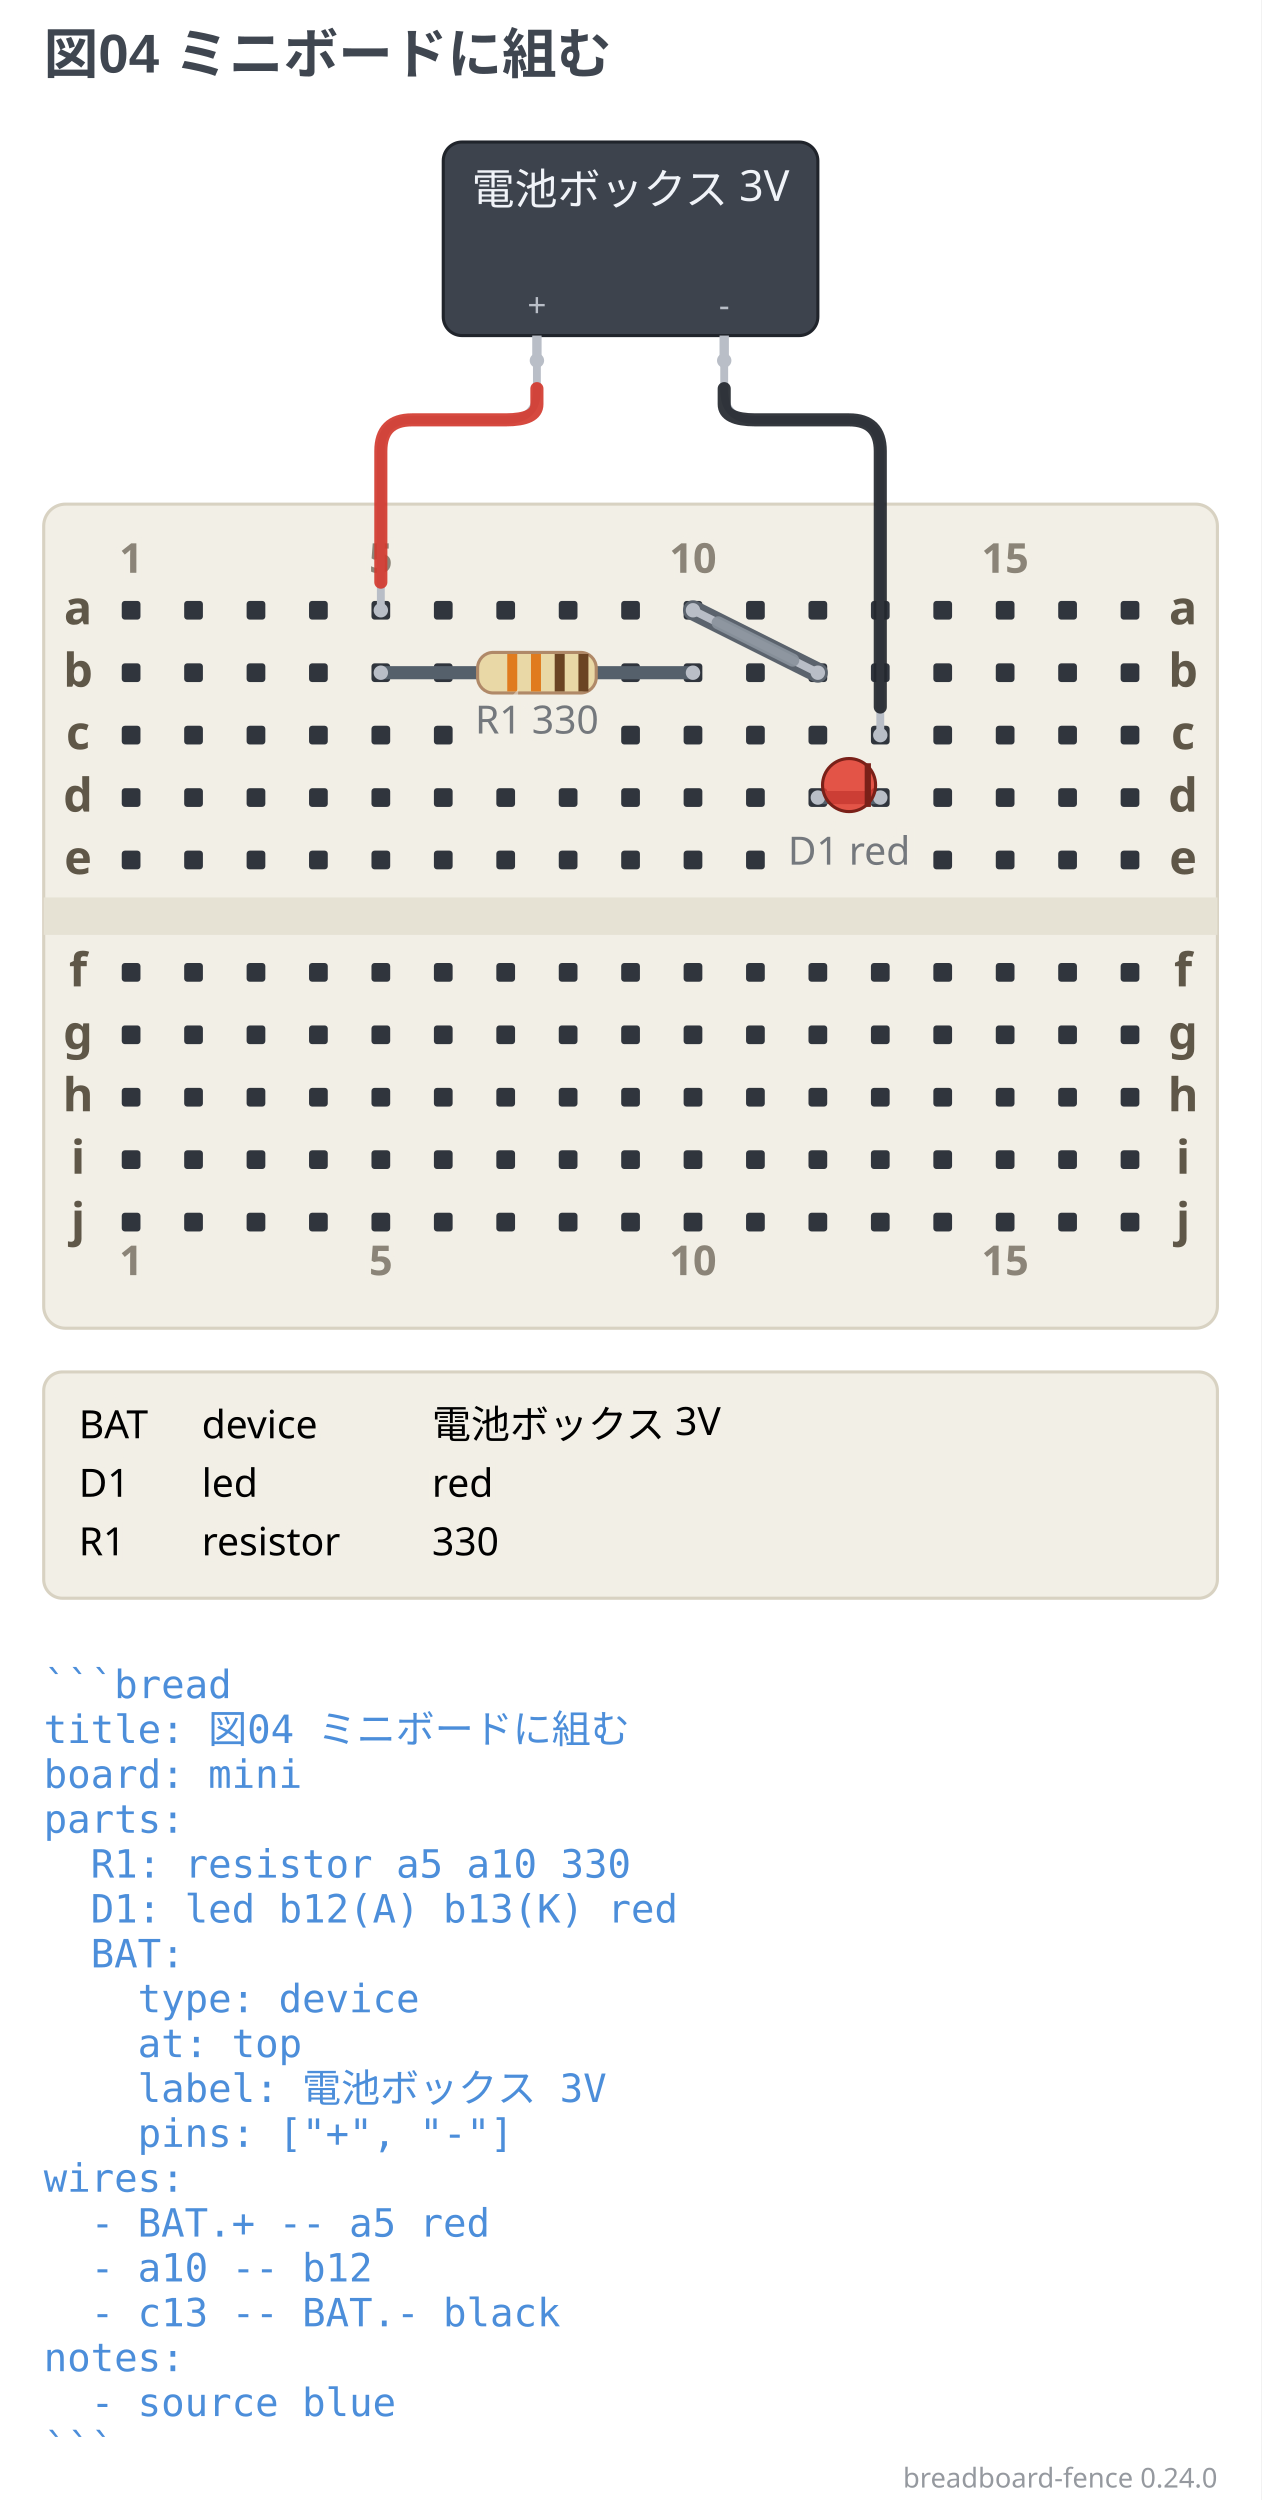
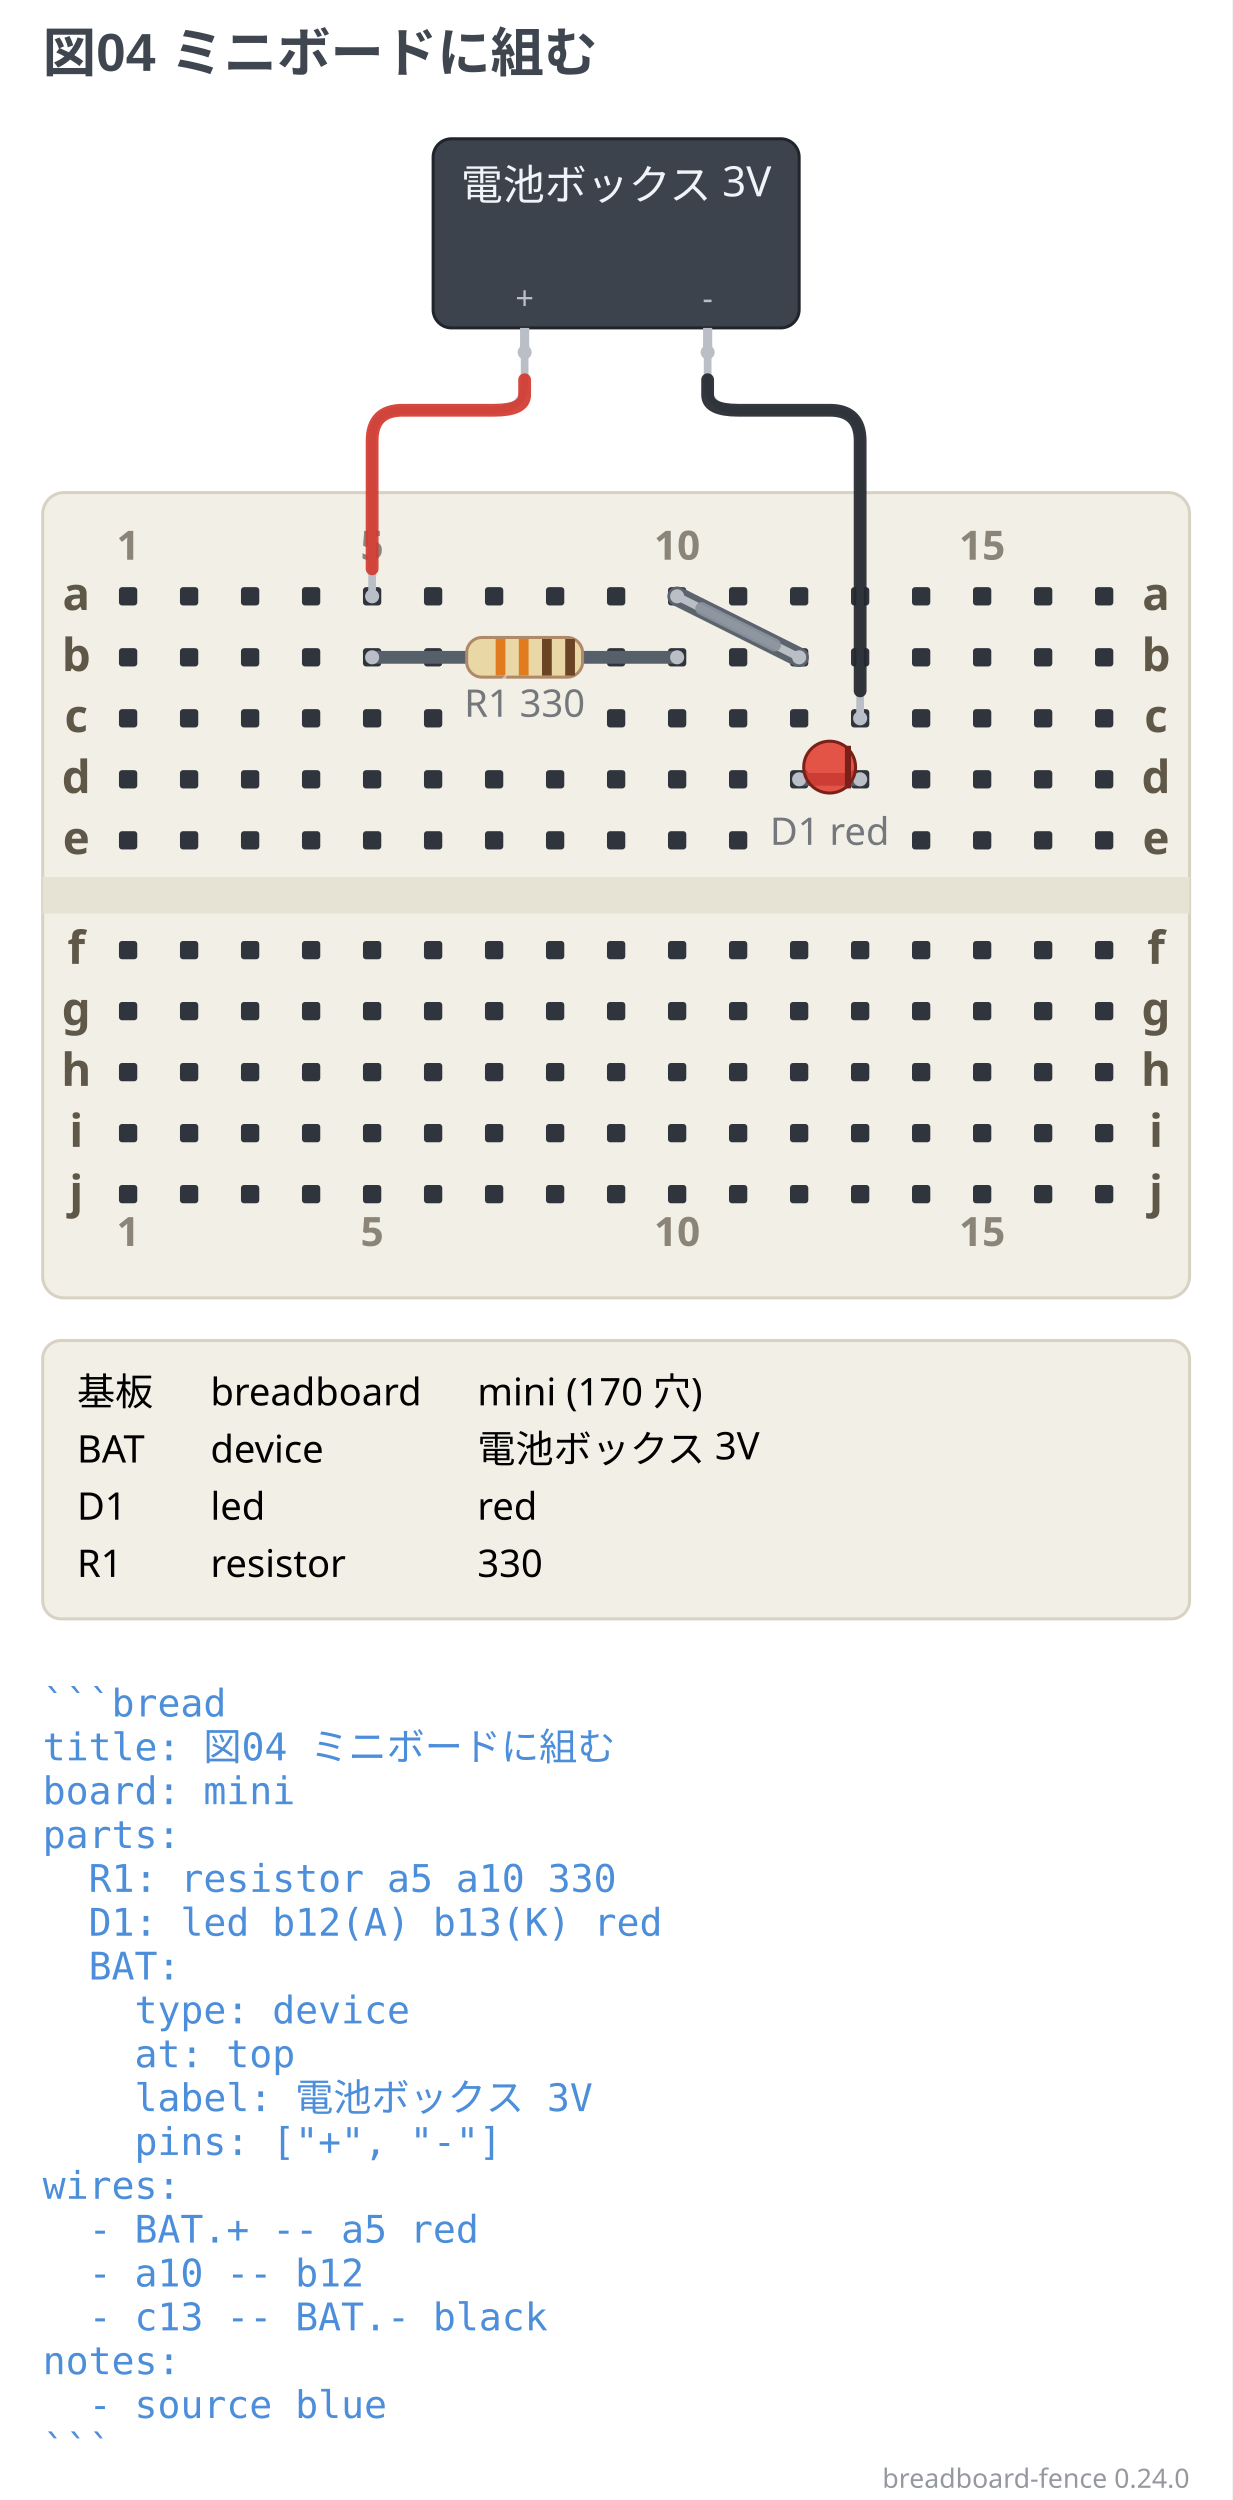
- <svg xmlns="http://www.w3.org/2000/svg" width="404" height="800.88" viewBox="0 0 404 800.88" data-breadboard-fence="0.24.0" role="img">
-   <rect x="0" y="0" width="404" height="800.88" fill="#ffffff" />
+ <svg xmlns="http://www.w3.org/2000/svg" width="404" height="819.63" viewBox="0 0 404 819.63" data-breadboard-fence="0.24.0" role="img">
+   <rect x="0" y="0" width="404" height="819.63" fill="#ffffff" />
  <g>
    <text x="14" y="23.5" text-anchor="start" font-family="'Segoe UI', 'Helvetica Neue', Arial, 'Noto Sans', 'Hiragino Sans', 'Yu Gothic UI', 'Noto Sans CJK JP', sans-serif" font-size="17.5" font-weight="700" fill="#3f4650">図04 ミニボードに組む</text>
  </g>
  <g transform="translate(0 31.5)">
    <rect x="14" y="130" width="376" height="264" rx="7" fill="#f2efe6" stroke="#d8d2c2" />
    <rect x="14" y="256" width="376" height="12" fill="#e6e2d4" />
    <rect x="39" y="161" width="6" height="6" rx="1" fill="#30353d" />
    <rect x="59" y="161" width="6" height="6" rx="1" fill="#30353d" />
    <rect x="79" y="161" width="6" height="6" rx="1" fill="#30353d" />
    <rect x="99" y="161" width="6" height="6" rx="1" fill="#30353d" />
    <rect x="119" y="161" width="6" height="6" rx="1" fill="#30353d" />
    <rect x="139" y="161" width="6" height="6" rx="1" fill="#30353d" />
    <rect x="159" y="161" width="6" height="6" rx="1" fill="#30353d" />
    <rect x="179" y="161" width="6" height="6" rx="1" fill="#30353d" />
    <rect x="199" y="161" width="6" height="6" rx="1" fill="#30353d" />
    <rect x="219" y="161" width="6" height="6" rx="1" fill="#30353d" />
    <rect x="239" y="161" width="6" height="6" rx="1" fill="#30353d" />
    <rect x="259" y="161" width="6" height="6" rx="1" fill="#30353d" />
    <rect x="279" y="161" width="6" height="6" rx="1" fill="#30353d" />
    <rect x="299" y="161" width="6" height="6" rx="1" fill="#30353d" />
    <rect x="319" y="161" width="6" height="6" rx="1" fill="#30353d" />
    <rect x="339" y="161" width="6" height="6" rx="1" fill="#30353d" />
    <rect x="359" y="161" width="6" height="6" rx="1" fill="#30353d" />
    <rect x="39" y="181" width="6" height="6" rx="1" fill="#30353d" />
    <rect x="59" y="181" width="6" height="6" rx="1" fill="#30353d" />
    <rect x="79" y="181" width="6" height="6" rx="1" fill="#30353d" />
    <rect x="99" y="181" width="6" height="6" rx="1" fill="#30353d" />
    <rect x="119" y="181" width="6" height="6" rx="1" fill="#30353d" />
    <rect x="139" y="181" width="6" height="6" rx="1" fill="#30353d" />
    <rect x="199" y="181" width="6" height="6" rx="1" fill="#30353d" />
    <rect x="219" y="181" width="6" height="6" rx="1" fill="#30353d" />
    <rect x="239" y="181" width="6" height="6" rx="1" fill="#30353d" />
    <rect x="259" y="181" width="6" height="6" rx="1" fill="#30353d" />
    <rect x="279" y="181" width="6" height="6" rx="1" fill="#30353d" />
    <rect x="299" y="181" width="6" height="6" rx="1" fill="#30353d" />
    <rect x="319" y="181" width="6" height="6" rx="1" fill="#30353d" />
    <rect x="339" y="181" width="6" height="6" rx="1" fill="#30353d" />
    <rect x="359" y="181" width="6" height="6" rx="1" fill="#30353d" />
    <rect x="39" y="201" width="6" height="6" rx="1" fill="#30353d" />
    <rect x="59" y="201" width="6" height="6" rx="1" fill="#30353d" />
    <rect x="79" y="201" width="6" height="6" rx="1" fill="#30353d" />
    <rect x="99" y="201" width="6" height="6" rx="1" fill="#30353d" />
    <rect x="119" y="201" width="6" height="6" rx="1" fill="#30353d" />
    <rect x="139" y="201" width="6" height="6" rx="1" fill="#30353d" />
    <rect x="199" y="201" width="6" height="6" rx="1" fill="#30353d" />
    <rect x="219" y="201" width="6" height="6" rx="1" fill="#30353d" />
    <rect x="239" y="201" width="6" height="6" rx="1" fill="#30353d" />
    <rect x="259" y="201" width="6" height="6" rx="1" fill="#30353d" />
    <rect x="279" y="201" width="6" height="6" rx="1" fill="#30353d" />
    <rect x="299" y="201" width="6" height="6" rx="1" fill="#30353d" />
    <rect x="319" y="201" width="6" height="6" rx="1" fill="#30353d" />
    <rect x="339" y="201" width="6" height="6" rx="1" fill="#30353d" />
    <rect x="359" y="201" width="6" height="6" rx="1" fill="#30353d" />
    <rect x="39" y="221" width="6" height="6" rx="1" fill="#30353d" />
    <rect x="59" y="221" width="6" height="6" rx="1" fill="#30353d" />
    <rect x="79" y="221" width="6" height="6" rx="1" fill="#30353d" />
    <rect x="99" y="221" width="6" height="6" rx="1" fill="#30353d" />
    <rect x="119" y="221" width="6" height="6" rx="1" fill="#30353d" />
    <rect x="139" y="221" width="6" height="6" rx="1" fill="#30353d" />
    <rect x="159" y="221" width="6" height="6" rx="1" fill="#30353d" />
    <rect x="179" y="221" width="6" height="6" rx="1" fill="#30353d" />
    <rect x="199" y="221" width="6" height="6" rx="1" fill="#30353d" />
    <rect x="219" y="221" width="6" height="6" rx="1" fill="#30353d" />
    <rect x="239" y="221" width="6" height="6" rx="1" fill="#30353d" />
    <rect x="259" y="221" width="6" height="6" rx="1" fill="#30353d" />
    <rect x="279" y="221" width="6" height="6" rx="1" fill="#30353d" />
    <rect x="299" y="221" width="6" height="6" rx="1" fill="#30353d" />
    <rect x="319" y="221" width="6" height="6" rx="1" fill="#30353d" />
    <rect x="339" y="221" width="6" height="6" rx="1" fill="#30353d" />
    <rect x="359" y="221" width="6" height="6" rx="1" fill="#30353d" />
    <rect x="39" y="241" width="6" height="6" rx="1" fill="#30353d" />
    <rect x="59" y="241" width="6" height="6" rx="1" fill="#30353d" />
    <rect x="79" y="241" width="6" height="6" rx="1" fill="#30353d" />
    <rect x="99" y="241" width="6" height="6" rx="1" fill="#30353d" />
    <rect x="119" y="241" width="6" height="6" rx="1" fill="#30353d" />
    <rect x="139" y="241" width="6" height="6" rx="1" fill="#30353d" />
    <rect x="159" y="241" width="6" height="6" rx="1" fill="#30353d" />
    <rect x="179" y="241" width="6" height="6" rx="1" fill="#30353d" />
    <rect x="199" y="241" width="6" height="6" rx="1" fill="#30353d" />
    <rect x="219" y="241" width="6" height="6" rx="1" fill="#30353d" />
    <rect x="239" y="241" width="6" height="6" rx="1" fill="#30353d" />
    <rect x="299" y="241" width="6" height="6" rx="1" fill="#30353d" />
    <rect x="319" y="241" width="6" height="6" rx="1" fill="#30353d" />
    <rect x="339" y="241" width="6" height="6" rx="1" fill="#30353d" />
    <rect x="359" y="241" width="6" height="6" rx="1" fill="#30353d" />
    <rect x="39" y="277" width="6" height="6" rx="1" fill="#30353d" />
    <rect x="59" y="277" width="6" height="6" rx="1" fill="#30353d" />
    <rect x="79" y="277" width="6" height="6" rx="1" fill="#30353d" />
    <rect x="99" y="277" width="6" height="6" rx="1" fill="#30353d" />
    <rect x="119" y="277" width="6" height="6" rx="1" fill="#30353d" />
    <rect x="139" y="277" width="6" height="6" rx="1" fill="#30353d" />
    <rect x="159" y="277" width="6" height="6" rx="1" fill="#30353d" />
    <rect x="179" y="277" width="6" height="6" rx="1" fill="#30353d" />
    <rect x="199" y="277" width="6" height="6" rx="1" fill="#30353d" />
    <rect x="219" y="277" width="6" height="6" rx="1" fill="#30353d" />
    <rect x="239" y="277" width="6" height="6" rx="1" fill="#30353d" />
    <rect x="259" y="277" width="6" height="6" rx="1" fill="#30353d" />
    <rect x="279" y="277" width="6" height="6" rx="1" fill="#30353d" />
    <rect x="299" y="277" width="6" height="6" rx="1" fill="#30353d" />
    <rect x="319" y="277" width="6" height="6" rx="1" fill="#30353d" />
    <rect x="339" y="277" width="6" height="6" rx="1" fill="#30353d" />
    <rect x="359" y="277" width="6" height="6" rx="1" fill="#30353d" />
    <rect x="39" y="297" width="6" height="6" rx="1" fill="#30353d" />
    <rect x="59" y="297" width="6" height="6" rx="1" fill="#30353d" />
    <rect x="79" y="297" width="6" height="6" rx="1" fill="#30353d" />
    <rect x="99" y="297" width="6" height="6" rx="1" fill="#30353d" />
    <rect x="119" y="297" width="6" height="6" rx="1" fill="#30353d" />
    <rect x="139" y="297" width="6" height="6" rx="1" fill="#30353d" />
    <rect x="159" y="297" width="6" height="6" rx="1" fill="#30353d" />
    <rect x="179" y="297" width="6" height="6" rx="1" fill="#30353d" />
    <rect x="199" y="297" width="6" height="6" rx="1" fill="#30353d" />
    <rect x="219" y="297" width="6" height="6" rx="1" fill="#30353d" />
    <rect x="239" y="297" width="6" height="6" rx="1" fill="#30353d" />
    <rect x="259" y="297" width="6" height="6" rx="1" fill="#30353d" />
    <rect x="279" y="297" width="6" height="6" rx="1" fill="#30353d" />
    <rect x="299" y="297" width="6" height="6" rx="1" fill="#30353d" />
    <rect x="319" y="297" width="6" height="6" rx="1" fill="#30353d" />
    <rect x="339" y="297" width="6" height="6" rx="1" fill="#30353d" />
    <rect x="359" y="297" width="6" height="6" rx="1" fill="#30353d" />
    <rect x="39" y="317" width="6" height="6" rx="1" fill="#30353d" />
    <rect x="59" y="317" width="6" height="6" rx="1" fill="#30353d" />
    <rect x="79" y="317" width="6" height="6" rx="1" fill="#30353d" />
    <rect x="99" y="317" width="6" height="6" rx="1" fill="#30353d" />
    <rect x="119" y="317" width="6" height="6" rx="1" fill="#30353d" />
    <rect x="139" y="317" width="6" height="6" rx="1" fill="#30353d" />
    <rect x="159" y="317" width="6" height="6" rx="1" fill="#30353d" />
    <rect x="179" y="317" width="6" height="6" rx="1" fill="#30353d" />
    <rect x="199" y="317" width="6" height="6" rx="1" fill="#30353d" />
    <rect x="219" y="317" width="6" height="6" rx="1" fill="#30353d" />
    <rect x="239" y="317" width="6" height="6" rx="1" fill="#30353d" />
    <rect x="259" y="317" width="6" height="6" rx="1" fill="#30353d" />
    <rect x="279" y="317" width="6" height="6" rx="1" fill="#30353d" />
    <rect x="299" y="317" width="6" height="6" rx="1" fill="#30353d" />
    <rect x="319" y="317" width="6" height="6" rx="1" fill="#30353d" />
    <rect x="339" y="317" width="6" height="6" rx="1" fill="#30353d" />
    <rect x="359" y="317" width="6" height="6" rx="1" fill="#30353d" />
    <rect x="39" y="337" width="6" height="6" rx="1" fill="#30353d" />
    <rect x="59" y="337" width="6" height="6" rx="1" fill="#30353d" />
    <rect x="79" y="337" width="6" height="6" rx="1" fill="#30353d" />
    <rect x="99" y="337" width="6" height="6" rx="1" fill="#30353d" />
    <rect x="119" y="337" width="6" height="6" rx="1" fill="#30353d" />
    <rect x="139" y="337" width="6" height="6" rx="1" fill="#30353d" />
    <rect x="159" y="337" width="6" height="6" rx="1" fill="#30353d" />
    <rect x="179" y="337" width="6" height="6" rx="1" fill="#30353d" />
    <rect x="199" y="337" width="6" height="6" rx="1" fill="#30353d" />
    <rect x="219" y="337" width="6" height="6" rx="1" fill="#30353d" />
    <rect x="239" y="337" width="6" height="6" rx="1" fill="#30353d" />
    <rect x="259" y="337" width="6" height="6" rx="1" fill="#30353d" />
    <rect x="279" y="337" width="6" height="6" rx="1" fill="#30353d" />
    <rect x="299" y="337" width="6" height="6" rx="1" fill="#30353d" />
    <rect x="319" y="337" width="6" height="6" rx="1" fill="#30353d" />
    <rect x="339" y="337" width="6" height="6" rx="1" fill="#30353d" />
    <rect x="359" y="337" width="6" height="6" rx="1" fill="#30353d" />
    <rect x="39" y="357" width="6" height="6" rx="1" fill="#30353d" />
    <rect x="59" y="357" width="6" height="6" rx="1" fill="#30353d" />
    <rect x="79" y="357" width="6" height="6" rx="1" fill="#30353d" />
    <rect x="99" y="357" width="6" height="6" rx="1" fill="#30353d" />
    <rect x="119" y="357" width="6" height="6" rx="1" fill="#30353d" />
    <rect x="139" y="357" width="6" height="6" rx="1" fill="#30353d" />
    <rect x="159" y="357" width="6" height="6" rx="1" fill="#30353d" />
    <rect x="179" y="357" width="6" height="6" rx="1" fill="#30353d" />
    <rect x="199" y="357" width="6" height="6" rx="1" fill="#30353d" />
    <rect x="219" y="357" width="6" height="6" rx="1" fill="#30353d" />
    <rect x="239" y="357" width="6" height="6" rx="1" fill="#30353d" />
    <rect x="259" y="357" width="6" height="6" rx="1" fill="#30353d" />
    <rect x="279" y="357" width="6" height="6" rx="1" fill="#30353d" />
    <rect x="299" y="357" width="6" height="6" rx="1" fill="#30353d" />
    <rect x="319" y="357" width="6" height="6" rx="1" fill="#30353d" />
    <rect x="339" y="357" width="6" height="6" rx="1" fill="#30353d" />
    <rect x="359" y="357" width="6" height="6" rx="1" fill="#30353d" />
    <text x="25" y="168.5" text-anchor="middle" font-family="ui-sans-serif, system-ui, sans-serif" font-size="14.95" font-weight="700" fill="#5f5748">a</text>
    <text x="379" y="168.5" text-anchor="middle" font-family="ui-sans-serif, system-ui, sans-serif" font-size="14.95" font-weight="700" fill="#5f5748">a</text>
    <text x="25" y="188.5" text-anchor="middle" font-family="ui-sans-serif, system-ui, sans-serif" font-size="14.95" font-weight="700" fill="#5f5748">b</text>
    <text x="379" y="188.5" text-anchor="middle" font-family="ui-sans-serif, system-ui, sans-serif" font-size="14.95" font-weight="700" fill="#5f5748">b</text>
    <text x="25" y="208.5" text-anchor="middle" font-family="ui-sans-serif, system-ui, sans-serif" font-size="14.95" font-weight="700" fill="#5f5748">c</text>
    <text x="379" y="208.5" text-anchor="middle" font-family="ui-sans-serif, system-ui, sans-serif" font-size="14.95" font-weight="700" fill="#5f5748">c</text>
    <text x="25" y="228.5" text-anchor="middle" font-family="ui-sans-serif, system-ui, sans-serif" font-size="14.95" font-weight="700" fill="#5f5748">d</text>
    <text x="379" y="228.5" text-anchor="middle" font-family="ui-sans-serif, system-ui, sans-serif" font-size="14.95" font-weight="700" fill="#5f5748">d</text>
    <text x="25" y="248.5" text-anchor="middle" font-family="ui-sans-serif, system-ui, sans-serif" font-size="14.95" font-weight="700" fill="#5f5748">e</text>
    <text x="379" y="248.5" text-anchor="middle" font-family="ui-sans-serif, system-ui, sans-serif" font-size="14.95" font-weight="700" fill="#5f5748">e</text>
    <text x="25" y="284.5" text-anchor="middle" font-family="ui-sans-serif, system-ui, sans-serif" font-size="14.95" font-weight="700" fill="#5f5748">f</text>
    <text x="379" y="284.5" text-anchor="middle" font-family="ui-sans-serif, system-ui, sans-serif" font-size="14.95" font-weight="700" fill="#5f5748">f</text>
    <text x="25" y="304.5" text-anchor="middle" font-family="ui-sans-serif, system-ui, sans-serif" font-size="14.95" font-weight="700" fill="#5f5748">g</text>
    <text x="379" y="304.5" text-anchor="middle" font-family="ui-sans-serif, system-ui, sans-serif" font-size="14.95" font-weight="700" fill="#5f5748">g</text>
    <text x="25" y="324.5" text-anchor="middle" font-family="ui-sans-serif, system-ui, sans-serif" font-size="14.95" font-weight="700" fill="#5f5748">h</text>
    <text x="379" y="324.5" text-anchor="middle" font-family="ui-sans-serif, system-ui, sans-serif" font-size="14.95" font-weight="700" fill="#5f5748">h</text>
    <text x="25" y="344.5" text-anchor="middle" font-family="ui-sans-serif, system-ui, sans-serif" font-size="14.95" font-weight="700" fill="#5f5748">i</text>
    <text x="379" y="344.5" text-anchor="middle" font-family="ui-sans-serif, system-ui, sans-serif" font-size="14.95" font-weight="700" fill="#5f5748">i</text>
    <text x="25" y="364.5" text-anchor="middle" font-family="ui-sans-serif, system-ui, sans-serif" font-size="14.95" font-weight="700" fill="#5f5748">j</text>
    <text x="379" y="364.5" text-anchor="middle" font-family="ui-sans-serif, system-ui, sans-serif" font-size="14.95" font-weight="700" fill="#5f5748">j</text>
    <text x="42" y="152" text-anchor="middle" font-family="ui-sans-serif, system-ui, sans-serif" stroke="#f2efe6" stroke-width="3.45" font-size="13.23" font-weight="700" fill="#f2efe6" opacity="0.5" aria-hidden="true">1</text>
    <text x="42" y="152" text-anchor="middle" font-family="ui-sans-serif, system-ui, sans-serif" font-size="13.23" font-weight="700" fill="#5f5748" opacity="0.7">1</text>
    <text x="42" y="377" text-anchor="middle" font-family="ui-sans-serif, system-ui, sans-serif" stroke="#f2efe6" stroke-width="3.45" font-size="13.23" font-weight="700" fill="#f2efe6" opacity="0.5" aria-hidden="true">1</text>
    <text x="42" y="377" text-anchor="middle" font-family="ui-sans-serif, system-ui, sans-serif" font-size="13.23" font-weight="700" fill="#5f5748" opacity="0.7">1</text>
    <text x="122" y="152" text-anchor="middle" font-family="ui-sans-serif, system-ui, sans-serif" stroke="#f2efe6" stroke-width="3.45" font-size="13.23" font-weight="700" fill="#f2efe6" opacity="0.5" aria-hidden="true">5</text>
    <text x="122" y="152" text-anchor="middle" font-family="ui-sans-serif, system-ui, sans-serif" font-size="13.23" font-weight="700" fill="#5f5748" opacity="0.7">5</text>
    <text x="122" y="377" text-anchor="middle" font-family="ui-sans-serif, system-ui, sans-serif" stroke="#f2efe6" stroke-width="3.45" font-size="13.23" font-weight="700" fill="#f2efe6" opacity="0.5" aria-hidden="true">5</text>
    <text x="122" y="377" text-anchor="middle" font-family="ui-sans-serif, system-ui, sans-serif" font-size="13.23" font-weight="700" fill="#5f5748" opacity="0.7">5</text>
    <text x="222" y="152" text-anchor="middle" font-family="ui-sans-serif, system-ui, sans-serif" stroke="#f2efe6" stroke-width="3.45" font-size="13.23" font-weight="700" fill="#f2efe6" opacity="0.5" aria-hidden="true">10</text>
    <text x="222" y="152" text-anchor="middle" font-family="ui-sans-serif, system-ui, sans-serif" font-size="13.23" font-weight="700" fill="#5f5748" opacity="0.7">10</text>
    <text x="222" y="377" text-anchor="middle" font-family="ui-sans-serif, system-ui, sans-serif" stroke="#f2efe6" stroke-width="3.45" font-size="13.23" font-weight="700" fill="#f2efe6" opacity="0.5" aria-hidden="true">10</text>
    <text x="222" y="377" text-anchor="middle" font-family="ui-sans-serif, system-ui, sans-serif" font-size="13.23" font-weight="700" fill="#5f5748" opacity="0.7">10</text>
    <text x="322" y="152" text-anchor="middle" font-family="ui-sans-serif, system-ui, sans-serif" stroke="#f2efe6" stroke-width="3.45" font-size="13.23" font-weight="700" fill="#f2efe6" opacity="0.5" aria-hidden="true">15</text>
    <text x="322" y="152" text-anchor="middle" font-family="ui-sans-serif, system-ui, sans-serif" font-size="13.23" font-weight="700" fill="#5f5748" opacity="0.7">15</text>
    <text x="322" y="377" text-anchor="middle" font-family="ui-sans-serif, system-ui, sans-serif" stroke="#f2efe6" stroke-width="3.45" font-size="13.23" font-weight="700" fill="#f2efe6" opacity="0.5" aria-hidden="true">15</text>
    <text x="322" y="377" text-anchor="middle" font-family="ui-sans-serif, system-ui, sans-serif" font-size="13.23" font-weight="700" fill="#5f5748" opacity="0.7">15</text>
    <path d="M 222 164 L 262 184" fill="none" stroke="#5b636d" stroke-width="6.4" stroke-linecap="round" stroke-linejoin="round" />
    <path d="M 172 84 L 172 93.5 Q 172 103 162 103 L 132 103 Q 122 103 122 113 L 122 164" fill="none" stroke="#b9bec7" stroke-width="2.52" stroke-linecap="round" stroke-linejoin="round" />
    <path d="M 172 93 L 172 98 Q 172 103 162 103 L 132 103 Q 122 103 122 113 L 122 155" fill="none" stroke="#d33a2f" stroke-width="4.2" stroke-linecap="round" opacity="0.92" />
    <circle cx="172" cy="84" r="2.31" fill="#b9bec7" />
    <circle cx="122" cy="164" r="2.31" fill="#b9bec7" />
    <path d="M 222 164 L 262 184" fill="none" stroke="#b9bec7" stroke-width="2.52" stroke-linecap="round" stroke-linejoin="round" />
    <path d="M 230.05 168.02 L 253.95 179.98" fill="none" stroke="#8a929c" stroke-width="4.2" stroke-linecap="round" opacity="0.92" />
    <circle cx="222" cy="164" r="2.31" fill="#b9bec7" />
    <circle cx="262" cy="184" r="2.31" fill="#b9bec7" />
    <path d="M 282 204 L 282 113 Q 282 103 272 103 L 242 103 Q 232 103 232 93.5 L 232 84" fill="none" stroke="#b9bec7" stroke-width="2.52" stroke-linecap="round" stroke-linejoin="round" />
    <path d="M 282 195 L 282 113 Q 282 103 272 103 L 242 103 Q 232 103 232 98 L 232 93" fill="none" stroke="#23272e" stroke-width="4.2" stroke-linecap="round" opacity="0.92" />
    <circle cx="282" cy="204" r="2.31" fill="#b9bec7" />
    <circle cx="232" cy="84" r="2.31" fill="#b9bec7" />
    <line x1="122" y1="184" x2="222" y2="184" stroke="#55606b" stroke-width="4.2" stroke-linecap="round" />
    <circle cx="122" cy="184" r="2.31" fill="#b9bec7" />
    <circle cx="222" cy="184" r="2.31" fill="#b9bec7" />
    <g transform="translate(172 184) rotate(0)">
      <rect x="-19" y="-6.5" width="38" height="13" rx="5" fill="#e9d8a6" stroke="#b08968" />
      <rect x="-9.5" y="-6" width="3.2" height="12" fill="#e07b1e" />
      <rect x="-1.9" y="-6" width="3.2" height="12" fill="#e07b1e" />
      <rect x="5.7" y="-6" width="3.2" height="12" fill="#6b4423" />
      <rect x="13.3" y="-6" width="3.2" height="12" fill="#6b4423" />
    </g>
    <line x1="262" y1="224" x2="282" y2="224" stroke="#55606b" stroke-width="4.2" stroke-linecap="round" />
    <circle cx="262" cy="224" r="2.31" fill="#b9bec7" />
    <circle cx="282" cy="224" r="2.31" fill="#b9bec7" />
    <g transform="translate(272 224) rotate(0)">
      <circle cx="0" cy="-4" r="8.5" fill="#e0392c" fill-opacity="0.85" stroke="#7a2018" />
      <line x1="6" y1="-11" x2="6" y2="3" stroke="#7a2018" stroke-width="2" />
    </g>
    <text x="172" y="203.5" text-anchor="middle" font-family="ui-sans-serif, system-ui, sans-serif" stroke="#f2efe6" stroke-width="4.75" class="bf-caption" font-size="12.5" fill="#f2efe6" opacity="0.5" aria-hidden="true">R1 330</text>
    <text x="172" y="203.5" text-anchor="middle" font-family="ui-sans-serif, system-ui, sans-serif" class="bf-caption" font-size="12.5" fill="#3f4650" opacity="0.7">R1 330</text>
    <text x="272" y="245.5" text-anchor="middle" font-family="ui-sans-serif, system-ui, sans-serif" stroke="#f2efe6" stroke-width="4.75" class="bf-caption" font-size="12.5" fill="#f2efe6" opacity="0.5" aria-hidden="true">D1 red</text>
    <text x="272" y="245.5" text-anchor="middle" font-family="ui-sans-serif, system-ui, sans-serif" class="bf-caption" font-size="12.5" fill="#3f4650" opacity="0.7">D1 red</text>
    <rect x="142" y="14" width="120" height="62" rx="6" fill="#3d434d" stroke="#20242b" />
    <text x="202" y="34" text-anchor="middle" font-family="ui-sans-serif, system-ui, sans-serif" font-size="13.75" fill="#f0f3f8">電池ボックス 3V</text>
    <line x1="172" y1="76" x2="172" y2="84" stroke="#b9bec7" stroke-width="3" />
    <text x="172" y="70" text-anchor="middle" font-family="ui-sans-serif, system-ui, sans-serif" font-size="10.63" fill="#b9bec7">+</text>
    <line x1="232" y1="76" x2="232" y2="84" stroke="#b9bec7" stroke-width="3" />
    <text x="232" y="70" text-anchor="middle" font-family="ui-sans-serif, system-ui, sans-serif" font-size="10.63" fill="#b9bec7">-</text>
-     <rect x="14" y="408" width="376" height="72.5" rx="6" fill="#f2efe6" stroke="#d8d2c2" />
-     <text x="25.25" y="429.25" text-anchor="start" font-family="ui-sans-serif, system-ui, sans-serif" stroke="#f2efe6" stroke-width="3.75" font-size="12.5" fill="#f2efe6" opacity="0.5" aria-hidden="true">BAT</text>
-     <text x="25.25" y="429.25" text-anchor="start" font-family="ui-sans-serif, system-ui, sans-serif" font-size="12.5" fill="#000000">BAT</text>
-     <text x="64.63" y="429.25" text-anchor="start" font-family="ui-sans-serif, system-ui, sans-serif" stroke="#f2efe6" stroke-width="3.75" font-size="12.5" fill="#f2efe6" opacity="0.5" aria-hidden="true">device</text>
-     <text x="64.63" y="429.25" text-anchor="start" font-family="ui-sans-serif, system-ui, sans-serif" font-size="12.5" fill="#000000">device</text>
-     <text x="138.38" y="429.25" text-anchor="start" font-family="ui-sans-serif, system-ui, sans-serif" stroke="#f2efe6" stroke-width="3.75" font-size="12.5" fill="#f2efe6" opacity="0.5" aria-hidden="true">電池ボックス 3V</text>
-     <text x="138.38" y="429.25" text-anchor="start" font-family="ui-sans-serif, system-ui, sans-serif" font-size="12.5" fill="#000000">電池ボックス 3V</text>
-     <text x="25.25" y="448" text-anchor="start" font-family="ui-sans-serif, system-ui, sans-serif" stroke="#f2efe6" stroke-width="3.75" font-size="12.5" fill="#f2efe6" opacity="0.5" aria-hidden="true">D1</text>
-     <text x="25.25" y="448" text-anchor="start" font-family="ui-sans-serif, system-ui, sans-serif" font-size="12.5" fill="#000000">D1</text>
-     <text x="64.63" y="448" text-anchor="start" font-family="ui-sans-serif, system-ui, sans-serif" stroke="#f2efe6" stroke-width="3.75" font-size="12.5" fill="#f2efe6" opacity="0.5" aria-hidden="true">led</text>
-     <text x="64.63" y="448" text-anchor="start" font-family="ui-sans-serif, system-ui, sans-serif" font-size="12.5" fill="#000000">led</text>
-     <text x="138.38" y="448" text-anchor="start" font-family="ui-sans-serif, system-ui, sans-serif" stroke="#f2efe6" stroke-width="3.75" font-size="12.5" fill="#f2efe6" opacity="0.5" aria-hidden="true">red</text>
-     <text x="138.38" y="448" text-anchor="start" font-family="ui-sans-serif, system-ui, sans-serif" font-size="12.5" fill="#000000">red</text>
-     <text x="25.25" y="466.75" text-anchor="start" font-family="ui-sans-serif, system-ui, sans-serif" stroke="#f2efe6" stroke-width="3.75" font-size="12.5" fill="#f2efe6" opacity="0.5" aria-hidden="true">R1</text>
-     <text x="25.25" y="466.75" text-anchor="start" font-family="ui-sans-serif, system-ui, sans-serif" font-size="12.5" fill="#000000">R1</text>
-     <text x="64.63" y="466.75" text-anchor="start" font-family="ui-sans-serif, system-ui, sans-serif" stroke="#f2efe6" stroke-width="3.75" font-size="12.5" fill="#f2efe6" opacity="0.5" aria-hidden="true">resistor</text>
-     <text x="64.63" y="466.75" text-anchor="start" font-family="ui-sans-serif, system-ui, sans-serif" font-size="12.5" fill="#000000">resistor</text>
-     <text x="138.38" y="466.75" text-anchor="start" font-family="ui-sans-serif, system-ui, sans-serif" stroke="#f2efe6" stroke-width="3.75" font-size="12.5" fill="#f2efe6" opacity="0.5" aria-hidden="true">330</text>
-     <text x="138.38" y="466.75" text-anchor="start" font-family="ui-sans-serif, system-ui, sans-serif" font-size="12.5" fill="#000000">330</text>
-     <text x="14" y="512.5" text-anchor="start" font-family="ui-monospace, 'DejaVu Sans Mono', 'Noto Sans Mono CJK JP', monospace" font-size="12.5" xml:space="preserve" fill="#4c8eda">```bread</text>
-     <text x="14" y="526.88" text-anchor="start" font-family="ui-monospace, 'DejaVu Sans Mono', 'Noto Sans Mono CJK JP', monospace" font-size="12.5" xml:space="preserve" fill="#4c8eda">title: 図04 ミニボードに組む</text>
-     <text x="14" y="541.25" text-anchor="start" font-family="ui-monospace, 'DejaVu Sans Mono', 'Noto Sans Mono CJK JP', monospace" font-size="12.5" xml:space="preserve" fill="#4c8eda">board: mini</text>
-     <text x="14" y="555.63" text-anchor="start" font-family="ui-monospace, 'DejaVu Sans Mono', 'Noto Sans Mono CJK JP', monospace" font-size="12.5" xml:space="preserve" fill="#4c8eda">parts:</text>
-     <text x="14" y="570" text-anchor="start" font-family="ui-monospace, 'DejaVu Sans Mono', 'Noto Sans Mono CJK JP', monospace" font-size="12.5" xml:space="preserve" fill="#4c8eda">  R1: resistor a5 a10 330</text>
-     <text x="14" y="584.38" text-anchor="start" font-family="ui-monospace, 'DejaVu Sans Mono', 'Noto Sans Mono CJK JP', monospace" font-size="12.5" xml:space="preserve" fill="#4c8eda">  D1: led b12(A) b13(K) red</text>
-     <text x="14" y="598.75" text-anchor="start" font-family="ui-monospace, 'DejaVu Sans Mono', 'Noto Sans Mono CJK JP', monospace" font-size="12.5" xml:space="preserve" fill="#4c8eda">  BAT:</text>
-     <text x="14" y="613.13" text-anchor="start" font-family="ui-monospace, 'DejaVu Sans Mono', 'Noto Sans Mono CJK JP', monospace" font-size="12.5" xml:space="preserve" fill="#4c8eda">    type: device</text>
-     <text x="14" y="627.5" text-anchor="start" font-family="ui-monospace, 'DejaVu Sans Mono', 'Noto Sans Mono CJK JP', monospace" font-size="12.5" xml:space="preserve" fill="#4c8eda">    at: top</text>
-     <text x="14" y="641.88" text-anchor="start" font-family="ui-monospace, 'DejaVu Sans Mono', 'Noto Sans Mono CJK JP', monospace" font-size="12.5" xml:space="preserve" fill="#4c8eda">    label: 電池ボックス 3V</text>
-     <text x="14" y="656.25" text-anchor="start" font-family="ui-monospace, 'DejaVu Sans Mono', 'Noto Sans Mono CJK JP', monospace" font-size="12.5" xml:space="preserve" fill="#4c8eda">    pins: ["+", "-"]</text>
-     <text x="14" y="670.63" text-anchor="start" font-family="ui-monospace, 'DejaVu Sans Mono', 'Noto Sans Mono CJK JP', monospace" font-size="12.5" xml:space="preserve" fill="#4c8eda">wires:</text>
-     <text x="14" y="685" text-anchor="start" font-family="ui-monospace, 'DejaVu Sans Mono', 'Noto Sans Mono CJK JP', monospace" font-size="12.5" xml:space="preserve" fill="#4c8eda">  - BAT.+ -- a5 red</text>
-     <text x="14" y="699.38" text-anchor="start" font-family="ui-monospace, 'DejaVu Sans Mono', 'Noto Sans Mono CJK JP', monospace" font-size="12.5" xml:space="preserve" fill="#4c8eda">  - a10 -- b12</text>
-     <text x="14" y="713.75" text-anchor="start" font-family="ui-monospace, 'DejaVu Sans Mono', 'Noto Sans Mono CJK JP', monospace" font-size="12.5" xml:space="preserve" fill="#4c8eda">  - c13 -- BAT.- black</text>
-     <text x="14" y="728.13" text-anchor="start" font-family="ui-monospace, 'DejaVu Sans Mono', 'Noto Sans Mono CJK JP', monospace" font-size="12.5" xml:space="preserve" fill="#4c8eda">notes:</text>
-     <text x="14" y="742.5" text-anchor="start" font-family="ui-monospace, 'DejaVu Sans Mono', 'Noto Sans Mono CJK JP', monospace" font-size="12.5" xml:space="preserve" fill="#4c8eda">  - source blue</text>
-     <text x="14" y="756.88" text-anchor="start" font-family="ui-monospace, 'DejaVu Sans Mono', 'Noto Sans Mono CJK JP', monospace" font-size="12.5" xml:space="preserve" fill="#4c8eda">```</text>
+     <rect x="14" y="408" width="376" height="91.25" rx="6" fill="#f2efe6" stroke="#d8d2c2" />
+     <text x="25.25" y="429.25" text-anchor="start" font-family="ui-sans-serif, system-ui, sans-serif" stroke="#f2efe6" stroke-width="3.75" font-size="12.5" fill="#f2efe6" opacity="0.5" aria-hidden="true">基板</text>
+     <text x="25.25" y="429.25" text-anchor="start" font-family="ui-sans-serif, system-ui, sans-serif" font-size="12.5" fill="#000000">基板</text>
+     <text x="69" y="429.25" text-anchor="start" font-family="ui-sans-serif, system-ui, sans-serif" stroke="#f2efe6" stroke-width="3.75" font-size="12.5" fill="#f2efe6" opacity="0.5" aria-hidden="true">breadboard</text>
+     <text x="69" y="429.25" text-anchor="start" font-family="ui-sans-serif, system-ui, sans-serif" font-size="12.5" fill="#000000">breadboard</text>
+     <text x="156.5" y="429.25" text-anchor="start" font-family="ui-sans-serif, system-ui, sans-serif" stroke="#f2efe6" stroke-width="3.75" font-size="12.5" fill="#f2efe6" opacity="0.5" aria-hidden="true">mini (170 穴)</text>
+     <text x="156.5" y="429.25" text-anchor="start" font-family="ui-sans-serif, system-ui, sans-serif" font-size="12.5" fill="#000000">mini (170 穴)</text>
+     <text x="25.25" y="448" text-anchor="start" font-family="ui-sans-serif, system-ui, sans-serif" stroke="#f2efe6" stroke-width="3.75" font-size="12.5" fill="#f2efe6" opacity="0.5" aria-hidden="true">BAT</text>
+     <text x="25.25" y="448" text-anchor="start" font-family="ui-sans-serif, system-ui, sans-serif" font-size="12.5" fill="#000000">BAT</text>
+     <text x="69" y="448" text-anchor="start" font-family="ui-sans-serif, system-ui, sans-serif" stroke="#f2efe6" stroke-width="3.75" font-size="12.5" fill="#f2efe6" opacity="0.5" aria-hidden="true">device</text>
+     <text x="69" y="448" text-anchor="start" font-family="ui-sans-serif, system-ui, sans-serif" font-size="12.5" fill="#000000">device</text>
+     <text x="156.5" y="448" text-anchor="start" font-family="ui-sans-serif, system-ui, sans-serif" stroke="#f2efe6" stroke-width="3.75" font-size="12.5" fill="#f2efe6" opacity="0.5" aria-hidden="true">電池ボックス 3V</text>
+     <text x="156.5" y="448" text-anchor="start" font-family="ui-sans-serif, system-ui, sans-serif" font-size="12.5" fill="#000000">電池ボックス 3V</text>
+     <text x="25.25" y="466.75" text-anchor="start" font-family="ui-sans-serif, system-ui, sans-serif" stroke="#f2efe6" stroke-width="3.75" font-size="12.5" fill="#f2efe6" opacity="0.5" aria-hidden="true">D1</text>
+     <text x="25.25" y="466.75" text-anchor="start" font-family="ui-sans-serif, system-ui, sans-serif" font-size="12.5" fill="#000000">D1</text>
+     <text x="69" y="466.75" text-anchor="start" font-family="ui-sans-serif, system-ui, sans-serif" stroke="#f2efe6" stroke-width="3.75" font-size="12.5" fill="#f2efe6" opacity="0.5" aria-hidden="true">led</text>
+     <text x="69" y="466.75" text-anchor="start" font-family="ui-sans-serif, system-ui, sans-serif" font-size="12.5" fill="#000000">led</text>
+     <text x="156.5" y="466.75" text-anchor="start" font-family="ui-sans-serif, system-ui, sans-serif" stroke="#f2efe6" stroke-width="3.75" font-size="12.5" fill="#f2efe6" opacity="0.5" aria-hidden="true">red</text>
+     <text x="156.5" y="466.75" text-anchor="start" font-family="ui-sans-serif, system-ui, sans-serif" font-size="12.5" fill="#000000">red</text>
+     <text x="25.25" y="485.5" text-anchor="start" font-family="ui-sans-serif, system-ui, sans-serif" stroke="#f2efe6" stroke-width="3.75" font-size="12.5" fill="#f2efe6" opacity="0.5" aria-hidden="true">R1</text>
+     <text x="25.25" y="485.5" text-anchor="start" font-family="ui-sans-serif, system-ui, sans-serif" font-size="12.5" fill="#000000">R1</text>
+     <text x="69" y="485.5" text-anchor="start" font-family="ui-sans-serif, system-ui, sans-serif" stroke="#f2efe6" stroke-width="3.75" font-size="12.5" fill="#f2efe6" opacity="0.5" aria-hidden="true">resistor</text>
+     <text x="69" y="485.5" text-anchor="start" font-family="ui-sans-serif, system-ui, sans-serif" font-size="12.5" fill="#000000">resistor</text>
+     <text x="156.5" y="485.5" text-anchor="start" font-family="ui-sans-serif, system-ui, sans-serif" stroke="#f2efe6" stroke-width="3.75" font-size="12.5" fill="#f2efe6" opacity="0.5" aria-hidden="true">330</text>
+     <text x="156.5" y="485.5" text-anchor="start" font-family="ui-sans-serif, system-ui, sans-serif" font-size="12.5" fill="#000000">330</text>
+     <text x="14" y="531.25" text-anchor="start" font-family="ui-monospace, 'DejaVu Sans Mono', 'Noto Sans Mono CJK JP', monospace" font-size="12.5" xml:space="preserve" fill="#4c8eda">```bread</text>
+     <text x="14" y="545.63" text-anchor="start" font-family="ui-monospace, 'DejaVu Sans Mono', 'Noto Sans Mono CJK JP', monospace" font-size="12.5" xml:space="preserve" fill="#4c8eda">title: 図04 ミニボードに組む</text>
+     <text x="14" y="560" text-anchor="start" font-family="ui-monospace, 'DejaVu Sans Mono', 'Noto Sans Mono CJK JP', monospace" font-size="12.5" xml:space="preserve" fill="#4c8eda">board: mini</text>
+     <text x="14" y="574.38" text-anchor="start" font-family="ui-monospace, 'DejaVu Sans Mono', 'Noto Sans Mono CJK JP', monospace" font-size="12.5" xml:space="preserve" fill="#4c8eda">parts:</text>
+     <text x="14" y="588.75" text-anchor="start" font-family="ui-monospace, 'DejaVu Sans Mono', 'Noto Sans Mono CJK JP', monospace" font-size="12.5" xml:space="preserve" fill="#4c8eda">  R1: resistor a5 a10 330</text>
+     <text x="14" y="603.13" text-anchor="start" font-family="ui-monospace, 'DejaVu Sans Mono', 'Noto Sans Mono CJK JP', monospace" font-size="12.5" xml:space="preserve" fill="#4c8eda">  D1: led b12(A) b13(K) red</text>
+     <text x="14" y="617.5" text-anchor="start" font-family="ui-monospace, 'DejaVu Sans Mono', 'Noto Sans Mono CJK JP', monospace" font-size="12.5" xml:space="preserve" fill="#4c8eda">  BAT:</text>
+     <text x="14" y="631.88" text-anchor="start" font-family="ui-monospace, 'DejaVu Sans Mono', 'Noto Sans Mono CJK JP', monospace" font-size="12.5" xml:space="preserve" fill="#4c8eda">    type: device</text>
+     <text x="14" y="646.25" text-anchor="start" font-family="ui-monospace, 'DejaVu Sans Mono', 'Noto Sans Mono CJK JP', monospace" font-size="12.5" xml:space="preserve" fill="#4c8eda">    at: top</text>
+     <text x="14" y="660.63" text-anchor="start" font-family="ui-monospace, 'DejaVu Sans Mono', 'Noto Sans Mono CJK JP', monospace" font-size="12.5" xml:space="preserve" fill="#4c8eda">    label: 電池ボックス 3V</text>
+     <text x="14" y="675" text-anchor="start" font-family="ui-monospace, 'DejaVu Sans Mono', 'Noto Sans Mono CJK JP', monospace" font-size="12.5" xml:space="preserve" fill="#4c8eda">    pins: ["+", "-"]</text>
+     <text x="14" y="689.38" text-anchor="start" font-family="ui-monospace, 'DejaVu Sans Mono', 'Noto Sans Mono CJK JP', monospace" font-size="12.5" xml:space="preserve" fill="#4c8eda">wires:</text>
+     <text x="14" y="703.75" text-anchor="start" font-family="ui-monospace, 'DejaVu Sans Mono', 'Noto Sans Mono CJK JP', monospace" font-size="12.5" xml:space="preserve" fill="#4c8eda">  - BAT.+ -- a5 red</text>
+     <text x="14" y="718.13" text-anchor="start" font-family="ui-monospace, 'DejaVu Sans Mono', 'Noto Sans Mono CJK JP', monospace" font-size="12.5" xml:space="preserve" fill="#4c8eda">  - a10 -- b12</text>
+     <text x="14" y="732.5" text-anchor="start" font-family="ui-monospace, 'DejaVu Sans Mono', 'Noto Sans Mono CJK JP', monospace" font-size="12.5" xml:space="preserve" fill="#4c8eda">  - c13 -- BAT.- black</text>
+     <text x="14" y="746.88" text-anchor="start" font-family="ui-monospace, 'DejaVu Sans Mono', 'Noto Sans Mono CJK JP', monospace" font-size="12.5" xml:space="preserve" fill="#4c8eda">notes:</text>
+     <text x="14" y="761.25" text-anchor="start" font-family="ui-monospace, 'DejaVu Sans Mono', 'Noto Sans Mono CJK JP', monospace" font-size="12.5" xml:space="preserve" fill="#4c8eda">  - source blue</text>
+     <text x="14" y="775.63" text-anchor="start" font-family="ui-monospace, 'DejaVu Sans Mono', 'Noto Sans Mono CJK JP', monospace" font-size="12.5" xml:space="preserve" fill="#4c8eda">```</text>
  </g>
-   <text x="390" y="796.88" text-anchor="end" font-family="ui-sans-serif, system-ui, sans-serif" font-size="8.75" fill="#3f4650" fill-opacity="0.55">breadboard-fence 0.24.0</text>
+   <text x="390" y="815.63" text-anchor="end" font-family="ui-sans-serif, system-ui, sans-serif" font-size="8.75" fill="#3f4650" fill-opacity="0.55">breadboard-fence 0.24.0</text>
</svg>
